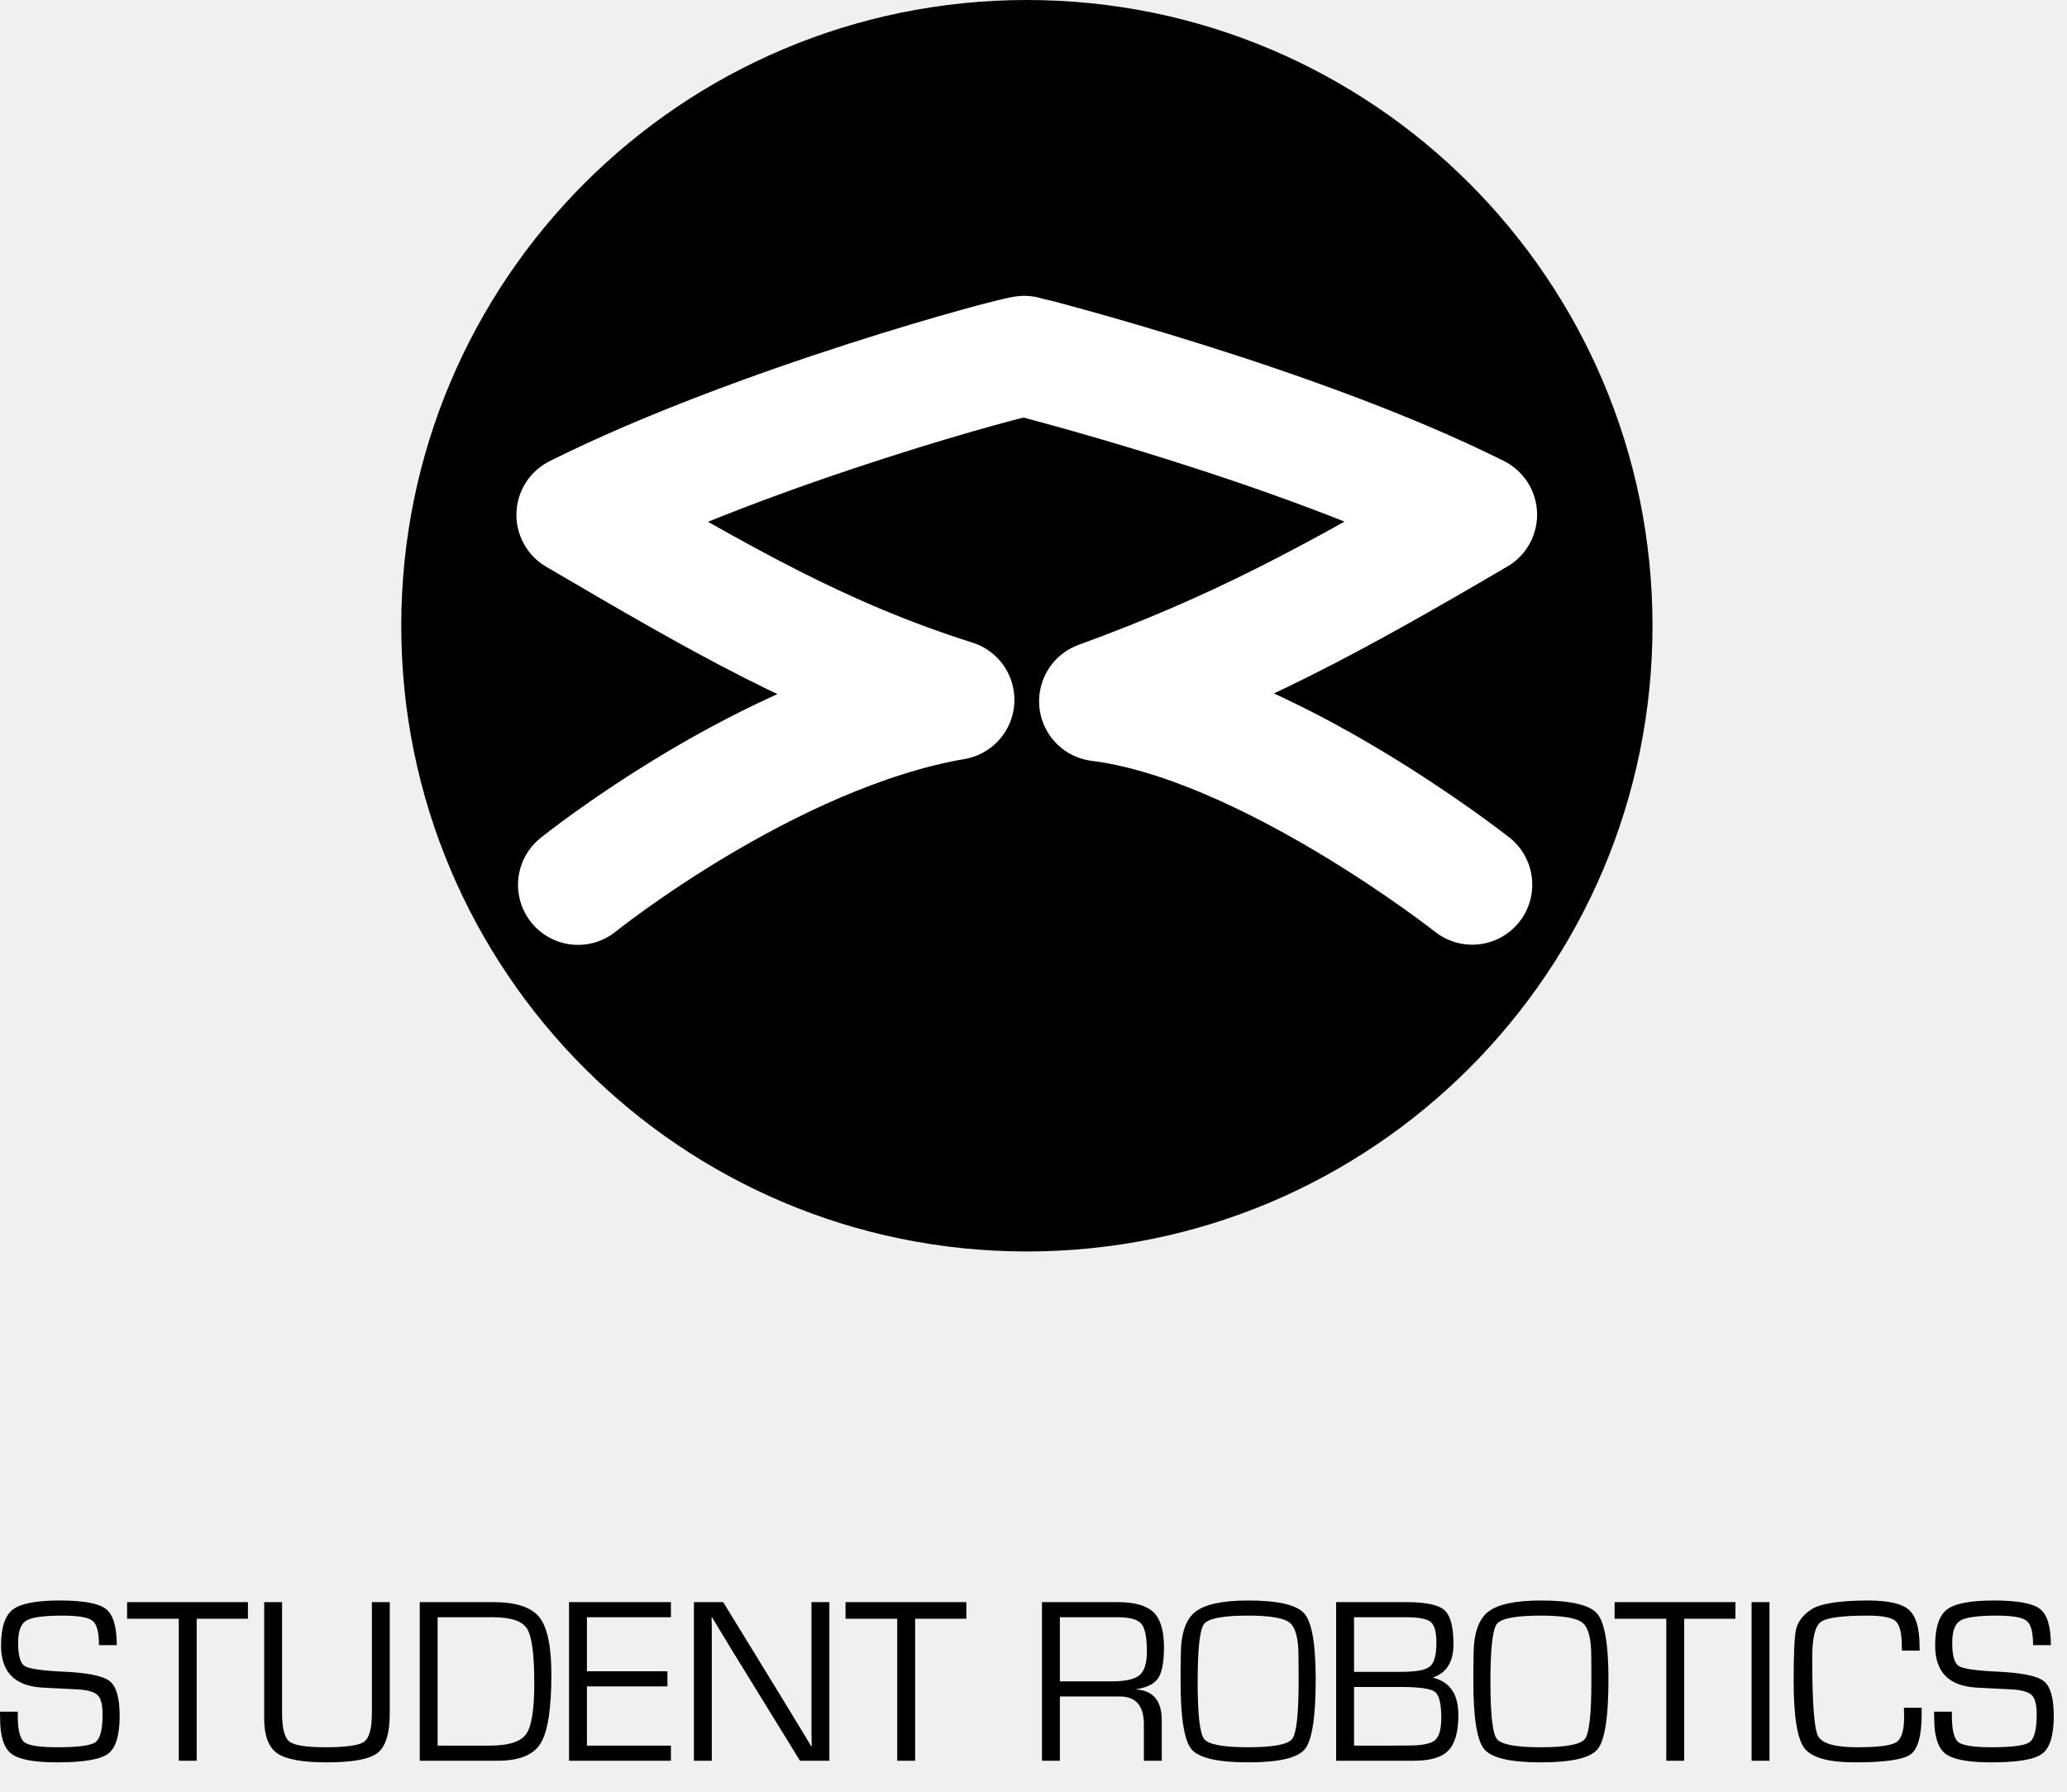
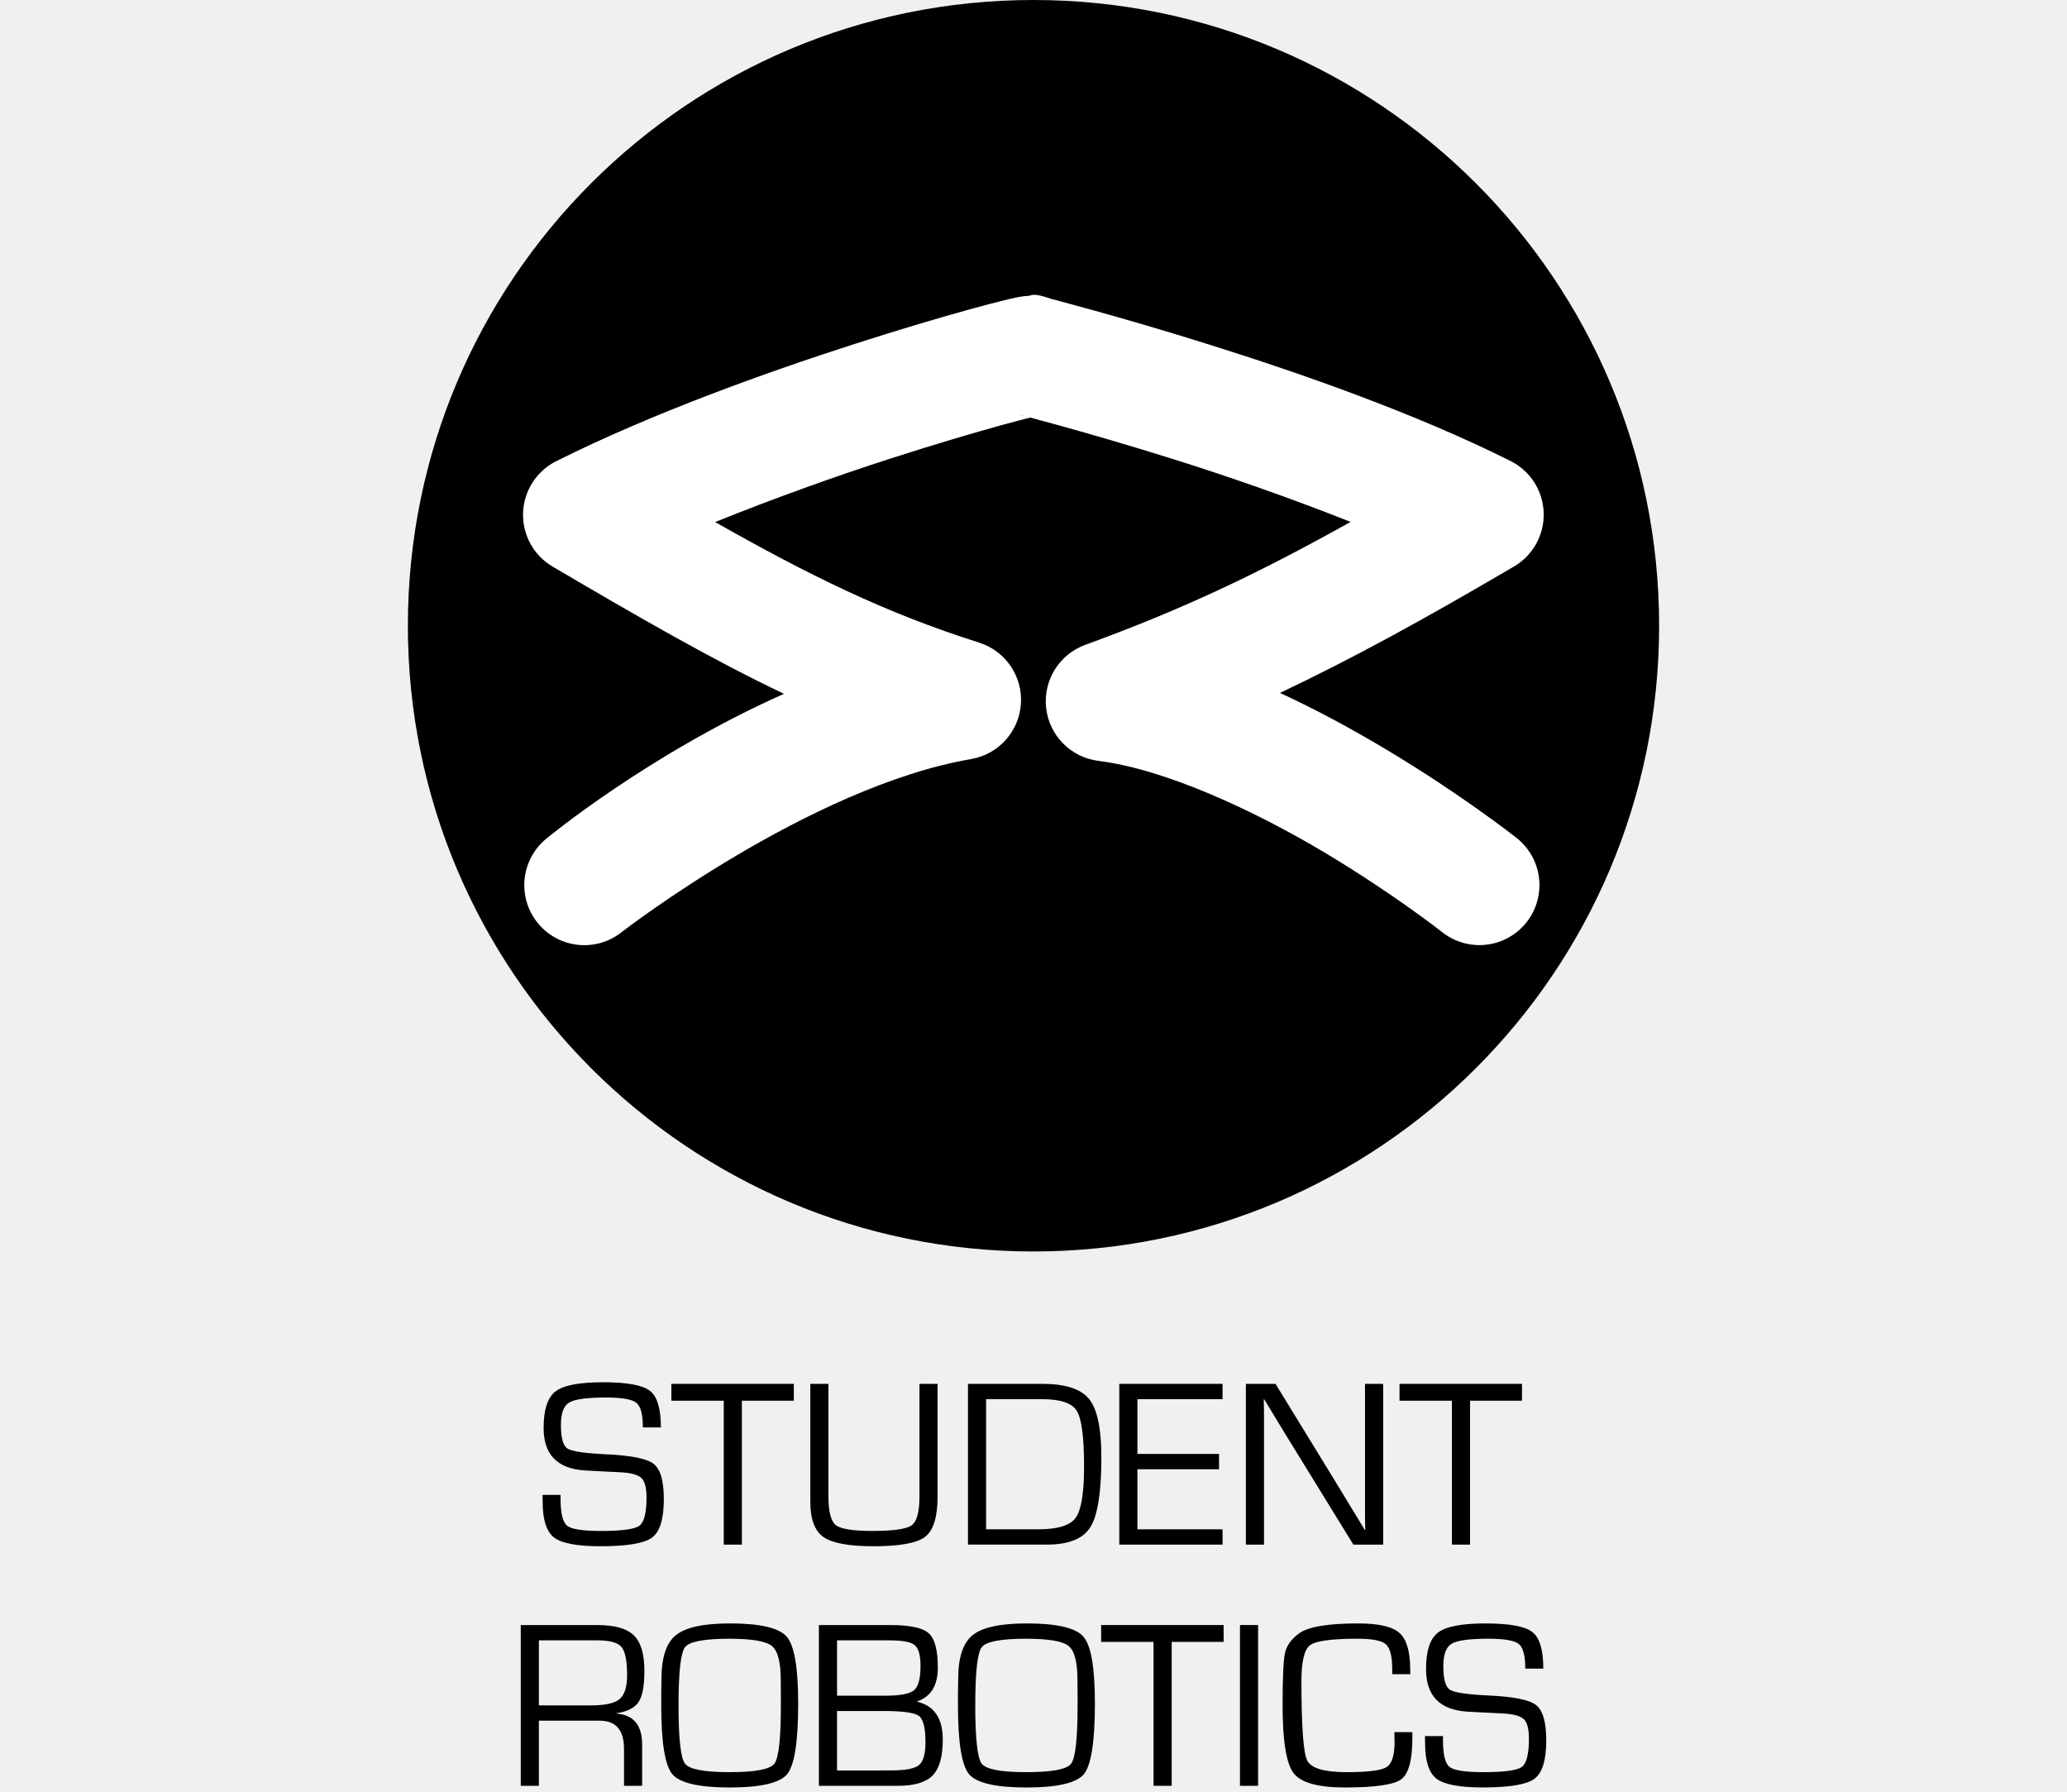
<svg xmlns="http://www.w3.org/2000/svg" width="150" height="130" id="svg7985" version="1.1">
  <defs id="defs7987" />
  <g id="layer1" transform="translate(-585.7846,-373.2201)">
-     <g id="g9826" transform="matrix(0.1576008,0,0,0.1576008,482.0034,386.7804)">
-       <g transform="translate(0.7545468,-329.2554)" id="layer1-0">
-         <g id="g2930" transform="translate(2.5581229e-5,132.8952)">
-           <g id="g2863" transform="matrix(1.466217,0,0,1.466217,868.0509,-372.4415)" style="fill:#000000">
-             <path transform="translate(-168.9385,-22.06092)" d="m 544.472,547.791 c 0,108.51 -87.965,196.475 -196.475,196.475 -108.51,0 -196.475,-87.965 -196.475,-196.475 0,-108.51 87.965,-196.475 196.475,-196.475 108.51,0 196.475,87.965 196.475,196.475 z" id="path2266" style="fill:#000000;fill-opacity:1;fill-rule:nonzero;stroke:none" />
-             <path d="m 38.102,607.088 c 0,0 59.599,-47.982 118.188,-58.084 C 114.874,535.872 84.064,518.195 37.597,490.92 94.166,462.636 177.238,440.471 178.587,440.977 c 1.349,0.505 85.284,21.599 141.852,49.883 -46.467,27.274 -75.761,42.931 -118.693,58.589 52.528,6.566 117.178,57.579 117.178,57.579" style="fill:#000000;fill-opacity:1;stroke:#ffffff;stroke-width:37.7;stroke-linecap:round;stroke-linejoin:round;stroke-miterlimit:4;stroke-opacity:1" id="path3255" />
-           </g>
-           <g style="font-size:109.557px;font-style:normal;font-variant:normal;font-weight:normal;font-stretch:normal;text-align:start;line-height:90%;writing-mode:lr-tb;text-anchor:start;fill:#000000;fill-opacity:1;stroke:none;font-family:Eurostile;-inkscape-font-specification:Eurostile" id="text2834" transform="translate(-2.2312435e-5,81.58042)">
-             <path d="m 711.515,786.114 -8.185,0 c -5e-5,-5.884 -0.981,-9.611 -2.942,-11.18 -1.962,-1.605 -6.58,-2.407 -13.855,-2.407 -8.63,7e-5 -14.194,0.767 -16.69,2.3 -2.496,1.498 -3.745,4.868 -3.745,10.11 -1e-5,5.884 0.981,9.469 2.942,10.752 1.961,1.284 7.792,2.158 17.493,2.621 11.376,0.499 18.598,1.944 21.665,4.333 3.103,2.389 4.654,7.739 4.654,16.048 -6e-5,8.987 -1.783,14.8 -5.349,17.439 -3.531,2.639 -11.359,3.959 -23.484,3.959 -10.521,0 -17.528,-1.32 -21.023,-3.959 -3.459,-2.675 -5.189,-8.042 -5.189,-16.102 l -0.053,-3.263 8.185,0 0,1.819 c -1e-5,6.526 0.999,10.592 2.996,12.197 1.997,1.569 7.115,2.354 15.353,2.354 9.451,0 15.264,-0.785 17.439,-2.354 2.175,-1.605 3.263,-5.849 3.263,-12.732 -5e-5,-4.458 -0.749,-7.418 -2.247,-8.88 -1.462,-1.498 -4.547,-2.389 -9.255,-2.675 l -8.559,-0.428 -8.131,-0.428 c -12.375,-0.856 -18.563,-7.275 -18.563,-19.258 -10e-6,-8.309 1.801,-13.855 5.403,-16.637 3.602,-2.782 10.788,-4.173 21.558,-4.173 10.913,7e-5 18.028,1.302 21.344,3.905 3.317,2.568 4.975,8.113 4.975,16.637" id="path2849" />
-             <path d="m 748.319,773.97 0,65.37 -8.238,0 0,-65.37 -23.805,0 0,-7.65 55.634,0 0,7.65 -23.591,0" id="path2851" />
-             <path d="m 828.988,766.321 8.238,0 0,51.141 c -7e-5,9.272 -1.872,15.371 -5.617,18.295 -3.709,2.889 -11.519,4.333 -23.431,4.333 -11.163,0 -18.759,-1.391 -22.789,-4.173 -3.994,-2.817 -5.991,-8.149 -5.991,-15.995 l 0,-2.461 0,-51.141 8.238,0 0,51.141 c -2e-5,6.919 1.123,11.27 3.37,13.053 2.247,1.747 7.775,2.621 16.583,2.621 9.558,0 15.513,-0.856 17.867,-2.568 2.354,-1.747 3.531,-6.116 3.531,-13.106 l 0,-51.141" id="path2853" />
-             <path d="m 851.028,839.341 0,-73.02 33.809,0 c 10.449,8e-5 17.528,2.3 21.237,6.901 3.709,4.601 5.563,13.409 5.563,26.426 -7e-5,15.834 -1.658,26.408 -4.975,31.722 -3.281,5.314 -9.861,7.971 -19.739,7.971 l -35.895,0 m 8.238,-6.954 23.805,0 c 8.737,10e-6 14.372,-1.747 16.904,-5.242 2.532,-3.495 3.798,-11.287 3.798,-23.377 -6e-5,-13.267 -1.106,-21.665 -3.317,-25.196 -2.175,-3.531 -7.418,-5.296 -15.727,-5.296 l -25.463,0 0,59.111" id="path2855" />
-             <path d="m 928.007,773.275 0,24.875 37.072,0 0,6.954 -37.072,0 0,27.282 38.677,0 0,6.954 -46.915,0 0,-73.02 46.915,0 0,6.954 -38.677,0" id="path2857" />
-             <path d="m 1039.65,766.321 0,73.02 -13.534,0 -30.599,-49.696 -4.975,-8.185 -2.461,-4.066 -2.461,-4.066 -0.214,0 0.053,2.728 0.053,2.782 0,5.456 0,55.046 -8.238,0 0,-73.02 13.481,0 26.694,43.545 6.954,11.448 3.477,5.67 3.424,5.724 0.214,0 -0.054,-2.728 -0.053,-2.782 0,-5.456 0,-55.42 8.238,0" id="path2859" />
-             <path d="m 1079.129,773.97 0,65.37 -8.238,0 0,-65.37 -23.805,0 0,-7.65 55.634,0 0,7.65 -23.591,0" id="path2861" />
-             <path d="m 1137.545,839.341 0,-73.02 34.772,0 c 7.846,8e-5 13.373,1.551 16.583,4.654 3.21,3.103 4.814,8.488 4.814,16.155 -10e-5,6.74 -0.874,11.448 -2.621,14.123 -1.748,2.639 -5.082,4.351 -10.003,5.135 l 0,0.16 c 7.739,0.571 11.608,5.278 11.608,14.123 l 0,18.67 -8.238,0 0,-16.797 c 0,-8.523 -3.691,-12.785 -11.073,-12.785 l -2.728,0 -24.875,0 0,29.582 -8.238,0 m 8.238,-36.537 23.805,0 c 6.277,4e-5 10.556,-0.945 12.839,-2.835 2.282,-1.926 3.424,-5.528 3.424,-10.806 -10e-5,-6.598 -0.856,-10.895 -2.568,-12.892 -1.676,-1.997 -5.296,-2.996 -10.859,-2.996 l -26.64,0 0,29.529" id="path2863" />
-             <path d="m 1232.497,765.572 c 13.802,7e-5 22.432,2.015 25.891,6.045 3.459,4.03 5.189,14.105 5.189,30.224 0,17.368 -1.658,28.085 -4.975,32.15 -3.317,4.066 -12.018,6.098 -26.105,6.098 -14.015,0 -22.717,-2.015 -26.105,-6.045 -3.352,-4.03 -5.029,-14.443 -5.029,-31.241 l 0,-5.135 0.107,-6.901 c 0,-9.7 2.175,-16.316 6.526,-19.846 4.386,-3.566 12.553,-5.349 24.5,-5.349 m -0.053,6.954 c -11.555,7e-5 -18.313,1.284 -20.274,3.852 -1.961,2.568 -2.942,11.377 -2.942,26.426 0,15.085 0.981,23.912 2.942,26.48 1.962,2.568 8.72,3.852 20.274,3.852 11.591,0 18.366,-1.284 20.328,-3.852 1.962,-2.568 2.942,-11.394 2.942,-26.48 l 0,-4.761 -0.053,-6.901 c 0,-8.06 -1.355,-13.177 -4.066,-15.353 -2.711,-2.175 -9.094,-3.263 -19.151,-3.263" id="path2865" />
-             <path d="m 1272.993,839.341 0,-73.02 32.311,0 c 8.951,8e-5 14.8,1.23 17.546,3.691 2.782,2.461 4.173,7.668 4.173,15.62 -10e-5,8.096 -3.121,13.213 -9.361,15.353 l 0,0.16 c 7.739,1.855 11.608,7.578 11.608,17.172 -10e-5,7.739 -1.534,13.177 -4.601,16.316 -3.031,3.138 -8.327,4.708 -15.888,4.708 l -35.788,0 m 8.238,-40.923 21.665,0 c 6.883,5e-5 11.305,-0.82 13.267,-2.461 1.997,-1.64 2.996,-5.296 2.996,-10.966 0,-4.921 -0.874,-8.095 -2.621,-9.522 -1.712,-1.462 -5.51,-2.193 -11.394,-2.193 l -23.912,0 0,25.142 m 0,33.969 17.493,0 7.436,-0.053 c 6.277,10e-6 10.378,-0.802 12.304,-2.407 1.961,-1.64 2.942,-5.082 2.942,-10.324 -10e-5,-6.526 -0.981,-10.521 -2.942,-11.983 -1.962,-1.498 -7.293,-2.247 -15.995,-2.247 l -21.237,0 0,27.015" id="path2867" />
-             <path d="m 1367.303,765.572 c 13.802,7e-5 22.432,2.015 25.891,6.045 3.459,4.03 5.189,14.105 5.189,30.224 -10e-5,17.368 -1.658,28.085 -4.975,32.15 -3.317,4.066 -12.018,6.098 -26.105,6.098 -14.016,0 -22.717,-2.015 -26.105,-6.045 -3.352,-4.03 -5.029,-14.443 -5.029,-31.241 l 0,-5.135 0.107,-6.901 c 0,-9.7 2.175,-16.316 6.526,-19.846 4.386,-3.566 12.553,-5.349 24.5,-5.349 m -0.053,6.954 c -11.555,7e-5 -18.313,1.284 -20.274,3.852 -1.962,2.568 -2.942,11.377 -2.942,26.426 0,15.085 0.981,23.912 2.942,26.48 1.961,2.568 8.72,3.852 20.274,3.852 11.59,0 18.366,-1.284 20.328,-3.852 1.961,-2.568 2.942,-11.394 2.942,-26.48 l 0,-4.761 -0.053,-6.901 c -10e-5,-8.06 -1.355,-13.177 -4.066,-15.353 -2.71,-2.175 -9.094,-3.263 -19.151,-3.263" id="path2869" />
-             <path d="m 1433.262,773.97 0,65.37 -8.238,0 0,-65.37 -23.805,0 0,-7.65 55.634,0 0,7.65 -23.591,0" id="path2871" />
-             <path d="m 1472.527,766.321 0,73.02 -8.238,0 0,-73.02 8.238,0" id="path2873" />
-             <path d="m 1534.42,814.947 8.185,0 0,2.782 c 0,9.95 -1.694,16.173 -5.082,18.67 -3.388,2.461 -11.912,3.691 -25.57,3.691 -12.232,0 -20.007,-2.175 -23.324,-6.526 -3.317,-4.387 -4.975,-14.675 -4.975,-30.866 0,-12.66 0.374,-20.613 1.123,-23.859 0.749,-3.281 2.889,-6.205 6.419,-8.773 4.137,-2.996 13.07,-4.493 26.801,-4.494 9.308,7e-5 15.567,1.444 18.776,4.333 3.245,2.889 4.868,8.47 4.868,16.744 l 0.053,1.979 -8.185,0 -0.053,-2.247 c -10e-5,-5.884 -0.963,-9.665 -2.889,-11.341 -1.89,-1.676 -6.188,-2.514 -12.892,-2.514 -11.769,7e-5 -18.955,0.981 -21.558,2.942 -2.603,1.962 -3.905,7.4 -3.905,16.316 0,20.506 0.874,32.525 2.621,36.055 1.747,3.531 7.721,5.296 17.921,5.296 9.7,0 15.745,-0.767 18.135,-2.3 2.425,-1.533 3.638,-5.385 3.638,-11.555 l -0.107,-4.333" id="path2875" />
-             <path d="m 1602.091,786.114 -8.185,0 c 0,-5.884 -0.981,-9.611 -2.942,-11.18 -1.962,-1.605 -6.58,-2.407 -13.855,-2.407 -8.63,7e-5 -14.194,0.767 -16.69,2.3 -2.496,1.498 -3.745,4.868 -3.745,10.11 0,5.884 0.981,9.469 2.942,10.752 1.961,1.284 7.792,2.158 17.493,2.621 11.376,0.499 18.598,1.944 21.665,4.333 3.103,2.389 4.654,7.739 4.654,16.048 -10e-5,8.987 -1.783,14.8 -5.349,17.439 -3.531,2.639 -11.359,3.959 -23.484,3.959 -10.521,0 -17.528,-1.32 -21.023,-3.959 -3.459,-2.675 -5.189,-8.042 -5.189,-16.102 l -0.053,-3.263 8.185,0 0,1.819 c 0,6.526 0.999,10.592 2.996,12.197 1.997,1.569 7.115,2.354 15.353,2.354 9.451,0 15.264,-0.785 17.439,-2.354 2.175,-1.605 3.263,-5.849 3.263,-12.732 -10e-5,-4.458 -0.749,-7.418 -2.247,-8.88 -1.462,-1.498 -4.547,-2.389 -9.255,-2.675 l -8.559,-0.428 -8.131,-0.428 c -12.375,-0.856 -18.563,-7.275 -18.563,-19.258 0,-8.309 1.801,-13.855 5.403,-16.637 3.602,-2.782 10.788,-4.173 21.558,-4.173 10.913,7e-5 18.028,1.302 21.344,3.905 3.317,2.568 4.975,8.113 4.975,16.637" id="path2877" />
-           </g>
-           <g style="font-size:178.385px;font-style:normal;font-variant:normal;font-weight:normal;font-stretch:normal;fill:#000000;fill-opacity:1;stroke:none;font-family:Eurostile;-inkscape-font-specification:Eurostile" id="text9837" transform="translate(4.2687565e-5,81.58042)" />
-         </g>
-       </g>
-       <g transform="translate(0.7545468,-329.2554)" id="layer2" />
+     <g id="g3384" transform="translate(0.4803697,0)">
+       <path style="fill:#000000;fill-opacity:1;fill-rule:nonzero;stroke:none" d="m 705.705,418.621 a 45.401,45.401 0 0 1 -45.401,45.401 45.401,45.401 0 0 1 -45.401,-45.401 45.401,45.401 0 0 1 45.401,-45.401 45.401,45.401 0 0 1 45.401,45.401 z" id="path2266" />
+       <path id="path3255" d="m 660.365,394.609 c -0.232,-4.6e-4 -0.307,0.07 -0.421,0.075 -0.227,0.012 -0.34,0.029 -0.44,0.043 -0.2,0.028 -0.32,0.053 -0.449,0.079 -0.259,0.053 -0.522,0.114 -0.845,0.193 -0.646,0.158 -1.503,0.382 -2.558,0.673 -2.111,0.583 -4.997,1.432 -8.295,2.493 -6.595,2.122 -14.797,5.07 -21.688,8.516 a 4.356,4.356 0 0 0 -0.257,7.653 c 6.323,3.712 11.526,6.719 16.783,9.227 -9.843,4.381 -17.193,10.467 -17.193,10.467 a 4.356,4.356 0 1 0 5.463,6.786 c 0,0 13.569,-10.497 25.319,-12.522 a 4.356,4.356 0 0 0 0.577,-8.445 c -6.821,-2.163 -12.313,-4.871 -19.159,-8.748 4.361,-1.762 8.885,-3.373 12.824,-4.641 3.174,-1.022 5.962,-1.84 7.947,-2.388 0.905,-0.25 1.586,-0.426 2.1,-0.554 0.577,0.155 1.372,0.37 2.37,0.648 2.032,0.566 4.849,1.378 8.052,2.384 3.951,1.242 8.474,2.813 12.823,4.54 -6.691,3.729 -12.08,6.302 -19.262,8.922 a 4.356,4.356 0 0 0 0.952,8.414 c 4.91,0.614 11.396,3.652 16.397,6.639 5.001,2.987 8.522,5.763 8.522,5.763 a 4.356,4.356 0 1 0 5.396,-6.839 c 0,0 -3.949,-3.117 -9.452,-6.404 -2.317,-1.383 -4.918,-2.814 -7.681,-4.087 5.307,-2.514 10.499,-5.367 16.99,-9.177 a 4.356,4.356 0 0 0 -0.257,-7.652 c -6.919,-3.46 -15.178,-6.344 -21.816,-8.43 -3.319,-1.043 -6.226,-1.881 -8.327,-2.466 -1.05,-0.293 -1.9,-0.522 -2.493,-0.681 -0.296,-0.08 -0.53,-0.142 -0.683,-0.183 -0.077,-0.021 -0.135,-0.036 -0.158,-0.043 -0.023,-0.006 -0.284,-0.117 0.277,0.093 -0.738,-0.276 -1.126,-0.347 -1.358,-0.348 z m -1.251,8.649 c 0.069,0.019 0.139,0.038 0.225,0.061 0.089,0.024 0.237,0.064 0.357,0.096 -0.144,-0.025 -0.347,-0.083 -0.583,-0.157 z" style="color:#000000;font-style:normal;font-variant:normal;font-weight:normal;font-stretch:normal;font-size:medium;line-height:normal;font-family:sans-serif;text-indent:0;text-align:start;text-decoration:none;text-decoration-line:none;text-decoration-style:solid;text-decoration-color:#000000;letter-spacing:normal;word-spacing:normal;text-transform:none;direction:ltr;block-progression:tb;writing-mode:lr-tb;baseline-shift:baseline;text-anchor:start;white-space:normal;clip-rule:nonzero;display:inline;overflow:visible;visibility:visible;opacity:1;isolation:auto;mix-blend-mode:normal;color-interpolation:sRGB;color-interpolation-filters:linearRGB;solid-color:#000000;solid-opacity:1;fill:#ffffff;fill-opacity:1;fill-rule:nonzero;stroke:none;stroke-width:37.7;stroke-linecap:round;stroke-linejoin:round;stroke-miterlimit:4;stroke-dasharray:none;stroke-dashoffset:0;stroke-opacity:1;color-rendering:auto;image-rendering:auto;shape-rendering:auto;text-rendering:auto;enable-background:accumulate" />
+     </g>
+     <g style="font-style:normal;font-weight:normal;font-size:17.5px;line-height:100%;font-family:Sans;text-align:center;letter-spacing:0px;word-spacing:0px;text-anchor:middle;fill:#000000;fill-opacity:1;stroke:none;stroke-width:1px;stroke-linecap:butt;stroke-linejoin:miter;stroke-opacity:1" id="text3360">
+       <path d="m 633.744,476.789 -1.307,0 q 0,-1.41 -0.47,-1.786 -0.47,-0.385 -2.213,-0.385 -2.068,0 -2.666,0.367 -0.598,0.359 -0.598,1.615 0,1.41 0.47,1.718 0.47,0.308 2.794,0.419 2.726,0.12 3.461,0.692 0.743,0.573 0.743,2.563 0,2.153 -0.854,2.786 -0.846,0.632 -3.751,0.632 -2.521,0 -3.358,-0.632 -0.829,-0.641 -0.829,-2.572 l -0.009,-0.521 1.307,0 0,0.291 q 0,1.564 0.479,1.948 0.479,0.376 2.452,0.376 2.264,0 2.786,-0.376 0.521,-0.385 0.521,-2.034 0,-1.068 -0.359,-1.418 -0.35,-0.359 -1.478,-0.427 l -1.367,-0.068 -1.299,-0.068 q -2.965,-0.205 -2.965,-3.076 0,-1.991 0.863,-2.657 0.863,-0.666 3.444,-0.666 2.615,0 3.409,0.624 0.795,0.615 0.795,2.657 z" style="font-style:normal;font-variant:normal;font-weight:normal;font-stretch:normal;font-size:17.5px;line-height:100%;font-family:Eurostile;-inkscape-font-specification:Eurostile;text-align:center;text-anchor:middle" id="path3390" />
+       <path d="m 639.623,474.849 0,10.442 -1.316,0 0,-10.442 -3.802,0 0,-1.222 8.887,0 0,1.222 -3.768,0 z" style="font-style:normal;font-variant:normal;font-weight:normal;font-stretch:normal;font-size:17.5px;line-height:100%;font-family:Eurostile;-inkscape-font-specification:Eurostile;text-align:center;text-anchor:middle" id="path3392" />
+       <path d="m 652.509,473.627 1.316,0 0,8.169 q 0,2.222 -0.897,2.922 -0.889,0.692 -3.743,0.692 -2.675,0 -3.64,-0.667 -0.957,-0.675 -0.957,-2.555 l 0,-0.393 0,-8.169 1.316,0 0,8.169 q 0,1.658 0.538,2.085 0.538,0.419 2.649,0.419 2.29,0 2.854,-0.41 0.564,-0.419 0.564,-2.094 l 0,-8.169 z" style="font-style:normal;font-variant:normal;font-weight:normal;font-stretch:normal;font-size:17.5px;line-height:100%;font-family:Eurostile;-inkscape-font-specification:Eurostile;text-align:center;text-anchor:middle" id="path3394" />
+       <path d="m 656.029,485.291 0,-11.664 5.4,0 q 2.504,0 3.392,1.102 0.889,1.102 0.889,4.221 0,3.794 -0.795,5.067 -0.786,1.273 -3.153,1.273 l -5.734,0 z m 1.316,-1.111 3.802,0 q 2.094,0 2.7,-0.837 0.607,-0.837 0.607,-3.734 0,-3.179 -0.53,-4.025 -0.521,-0.846 -2.512,-0.846 l -4.067,0 0,9.442 z" style="font-style:normal;font-variant:normal;font-weight:normal;font-stretch:normal;font-size:17.5px;line-height:100%;font-family:Eurostile;-inkscape-font-specification:Eurostile;text-align:center;text-anchor:middle" id="path3396" />
+       <path d="m 668.326,474.738 0,3.973 5.922,0 0,1.111 -5.922,0 0,4.358 6.178,0 0,1.111 -7.494,0 0,-11.664 7.494,0 0,1.111 -6.178,0 z" style="font-style:normal;font-variant:normal;font-weight:normal;font-stretch:normal;font-size:17.5px;line-height:100%;font-family:Eurostile;-inkscape-font-specification:Eurostile;text-align:center;text-anchor:middle" id="path3398" />
+       <path d="m 686.159,473.627 0,11.664 -2.162,0 -4.888,-7.938 -0.795,-1.307 -0.393,-0.649 -0.393,-0.649 -0.034,0 0.009,0.436 0.009,0.444 0,0.872 0,8.793 -1.316,0 0,-11.664 2.153,0 4.264,6.956 1.111,1.829 0.555,0.906 0.547,0.914 0.034,0 -0.009,-0.436 -0.009,-0.444 0,-0.872 0,-8.853 1.316,0 z" style="font-style:normal;font-variant:normal;font-weight:normal;font-stretch:normal;font-size:17.5px;line-height:100%;font-family:Eurostile;-inkscape-font-specification:Eurostile;text-align:center;text-anchor:middle" id="path3400" />
+       <path d="m 692.465,474.849 0,10.442 -1.316,0 0,-10.442 -3.802,0 0,-1.222 8.887,0 0,1.222 -3.768,0 z" style="font-style:normal;font-variant:normal;font-weight:normal;font-stretch:normal;font-size:17.5px;line-height:100%;font-family:Eurostile;-inkscape-font-specification:Eurostile;text-align:center;text-anchor:middle" id="path3402" />
+       <path d="m 623.576,502.791 0,-11.664 5.554,0 q 1.88,0 2.649,0.743 0.769,0.743 0.769,2.581 0,1.615 -0.419,2.256 -0.419,0.632 -1.598,0.82 l 0,0.026 q 1.854,0.137 1.854,2.256 l 0,2.982 -1.316,0 0,-2.683 q 0,-2.042 -1.769,-2.042 l -0.436,0 -3.973,0 0,4.725 -1.316,0 z m 1.316,-5.836 3.802,0 q 1.504,0 2.051,-0.453 0.547,-0.461 0.547,-1.726 0,-1.581 -0.41,-2.059 -0.402,-0.479 -1.735,-0.479 l -4.255,0 0,4.717 z" style="font-style:normal;font-variant:normal;font-weight:normal;font-stretch:normal;font-size:17.5px;line-height:100%;font-family:Eurostile;-inkscape-font-specification:Eurostile;text-align:center;text-anchor:middle" id="path3404" />
+       <path d="m 638.743,491.008 q 3.307,0 4.136,0.966 0.829,0.966 0.829,4.828 0,4.161 -0.795,5.136 -0.795,0.974 -4.17,0.974 -3.358,0 -4.17,-0.966 -0.803,-0.966 -0.803,-4.99 l 0,-0.82 0.017,-1.102 q 0,-2.324 1.042,-3.17 1.051,-0.854 3.914,-0.854 z m -0.009,1.111 q -2.769,0 -3.239,0.615 -0.47,0.615 -0.47,4.221 0,3.615 0.47,4.23 0.47,0.615 3.239,0.615 2.777,0 3.247,-0.615 0.47,-0.615 0.47,-4.23 l 0,-0.76 -0.009,-1.102 q 0,-1.931 -0.649,-2.452 -0.649,-0.521 -3.059,-0.521 z" style="font-style:normal;font-variant:normal;font-weight:normal;font-stretch:normal;font-size:17.5px;line-height:100%;font-family:Eurostile;-inkscape-font-specification:Eurostile;text-align:center;text-anchor:middle" id="path3406" />
+       <path d="m 645.211,502.791 0,-11.664 5.161,0 q 2.145,0 2.803,0.59 0.667,0.59 0.667,2.495 0,1.94 -1.495,2.452 l 0,0.026 q 1.854,0.444 1.854,2.743 0,1.854 -0.735,2.606 -0.726,0.752 -2.538,0.752 l -5.717,0 z m 1.316,-6.537 3.461,0 q 1.649,0 2.119,-0.393 0.479,-0.393 0.479,-1.752 0,-1.179 -0.419,-1.521 -0.41,-0.35 -1.82,-0.35 l -3.82,0 0,4.016 z m 0,5.426 2.794,0 1.188,-0.009 q 1.504,0 1.965,-0.385 0.47,-0.393 0.47,-1.649 0,-1.564 -0.47,-1.914 -0.47,-0.359 -2.555,-0.359 l -3.392,0 0,4.315 z" style="font-style:normal;font-variant:normal;font-weight:normal;font-stretch:normal;font-size:17.5px;line-height:100%;font-family:Eurostile;-inkscape-font-specification:Eurostile;text-align:center;text-anchor:middle" id="path3408" />
+       <path d="m 660.276,491.008 q 3.307,0 4.136,0.966 0.829,0.966 0.829,4.828 0,4.161 -0.795,5.136 -0.795,0.974 -4.17,0.974 -3.358,0 -4.17,-0.966 -0.803,-0.966 -0.803,-4.99 l 0,-0.82 0.017,-1.102 q 0,-2.324 1.042,-3.17 1.051,-0.854 3.914,-0.854 z m -0.009,1.111 q -2.769,0 -3.239,0.615 -0.47,0.615 -0.47,4.221 0,3.615 0.47,4.23 0.47,0.615 3.239,0.615 2.777,0 3.247,-0.615 0.47,-0.615 0.47,-4.23 l 0,-0.76 -0.009,-1.102 q 0,-1.931 -0.649,-2.452 -0.649,-0.521 -3.059,-0.521 z" style="font-style:normal;font-variant:normal;font-weight:normal;font-stretch:normal;font-size:17.5px;line-height:100%;font-family:Eurostile;-inkscape-font-specification:Eurostile;text-align:center;text-anchor:middle" id="path3410" />
+       <path d="m 670.812,492.349 0,10.442 -1.316,0 0,-10.442 -3.802,0 0,-1.222 8.887,0 0,1.222 -3.768,0 z" style="font-style:normal;font-variant:normal;font-weight:normal;font-stretch:normal;font-size:17.5px;line-height:100%;font-family:Eurostile;-inkscape-font-specification:Eurostile;text-align:center;text-anchor:middle" id="path3412" />
+       <path d="m 677.084,491.127 0,11.664 -1.316,0 0,-11.664 1.316,0 z" style="font-style:normal;font-variant:normal;font-weight:normal;font-stretch:normal;font-size:17.5px;line-height:100%;font-family:Eurostile;-inkscape-font-specification:Eurostile;text-align:center;text-anchor:middle" id="path3414" />
+       <path d="m 686.971,498.895 1.307,0 0,0.444 q 0,2.384 -0.812,2.982 -0.812,0.59 -4.084,0.59 -2.931,0 -3.726,-1.042 -0.795,-1.051 -0.795,-4.93 0,-3.033 0.179,-3.811 0.179,-0.786 1.025,-1.401 0.991,-0.718 4.281,-0.718 2.23,0 2.999,0.692 0.778,0.692 0.778,2.675 l 0.009,0.316 -1.307,0 -0.009,-0.359 q 0,-1.41 -0.461,-1.812 -0.453,-0.402 -2.059,-0.402 -2.82,0 -3.444,0.47 -0.624,0.47 -0.624,2.606 0,4.913 0.419,5.759 0.419,0.846 2.863,0.846 2.324,0 2.897,-0.367 0.581,-0.367 0.581,-1.846 l -0.017,-0.692 z" style="font-style:normal;font-variant:normal;font-weight:normal;font-stretch:normal;font-size:17.5px;line-height:100%;font-family:Eurostile;-inkscape-font-specification:Eurostile;text-align:center;text-anchor:middle" id="path3416" />
+       <path d="m 697.78,494.289 -1.307,0 q 0,-1.41 -0.47,-1.786 -0.47,-0.385 -2.213,-0.385 -2.068,0 -2.666,0.367 -0.598,0.359 -0.598,1.615 0,1.41 0.47,1.718 0.47,0.308 2.794,0.419 2.726,0.12 3.461,0.692 0.743,0.573 0.743,2.563 0,2.153 -0.854,2.786 -0.846,0.632 -3.751,0.632 -2.521,0 -3.358,-0.632 -0.829,-0.641 -0.829,-2.572 l -0.009,-0.521 1.307,0 0,0.291 q 0,1.564 0.479,1.948 0.479,0.376 2.452,0.376 2.264,0 2.786,-0.376 0.521,-0.385 0.521,-2.034 0,-1.068 -0.359,-1.418 -0.35,-0.359 -1.478,-0.427 l -1.367,-0.068 -1.299,-0.068 q -2.965,-0.205 -2.965,-3.076 0,-1.991 0.863,-2.657 0.863,-0.666 3.444,-0.666 2.615,0 3.409,0.624 0.795,0.615 0.795,2.657 z" style="font-style:normal;font-variant:normal;font-weight:normal;font-stretch:normal;font-size:17.5px;line-height:100%;font-family:Eurostile;-inkscape-font-specification:Eurostile;text-align:center;text-anchor:middle" id="path3418" />
    </g>
  </g>
</svg>
